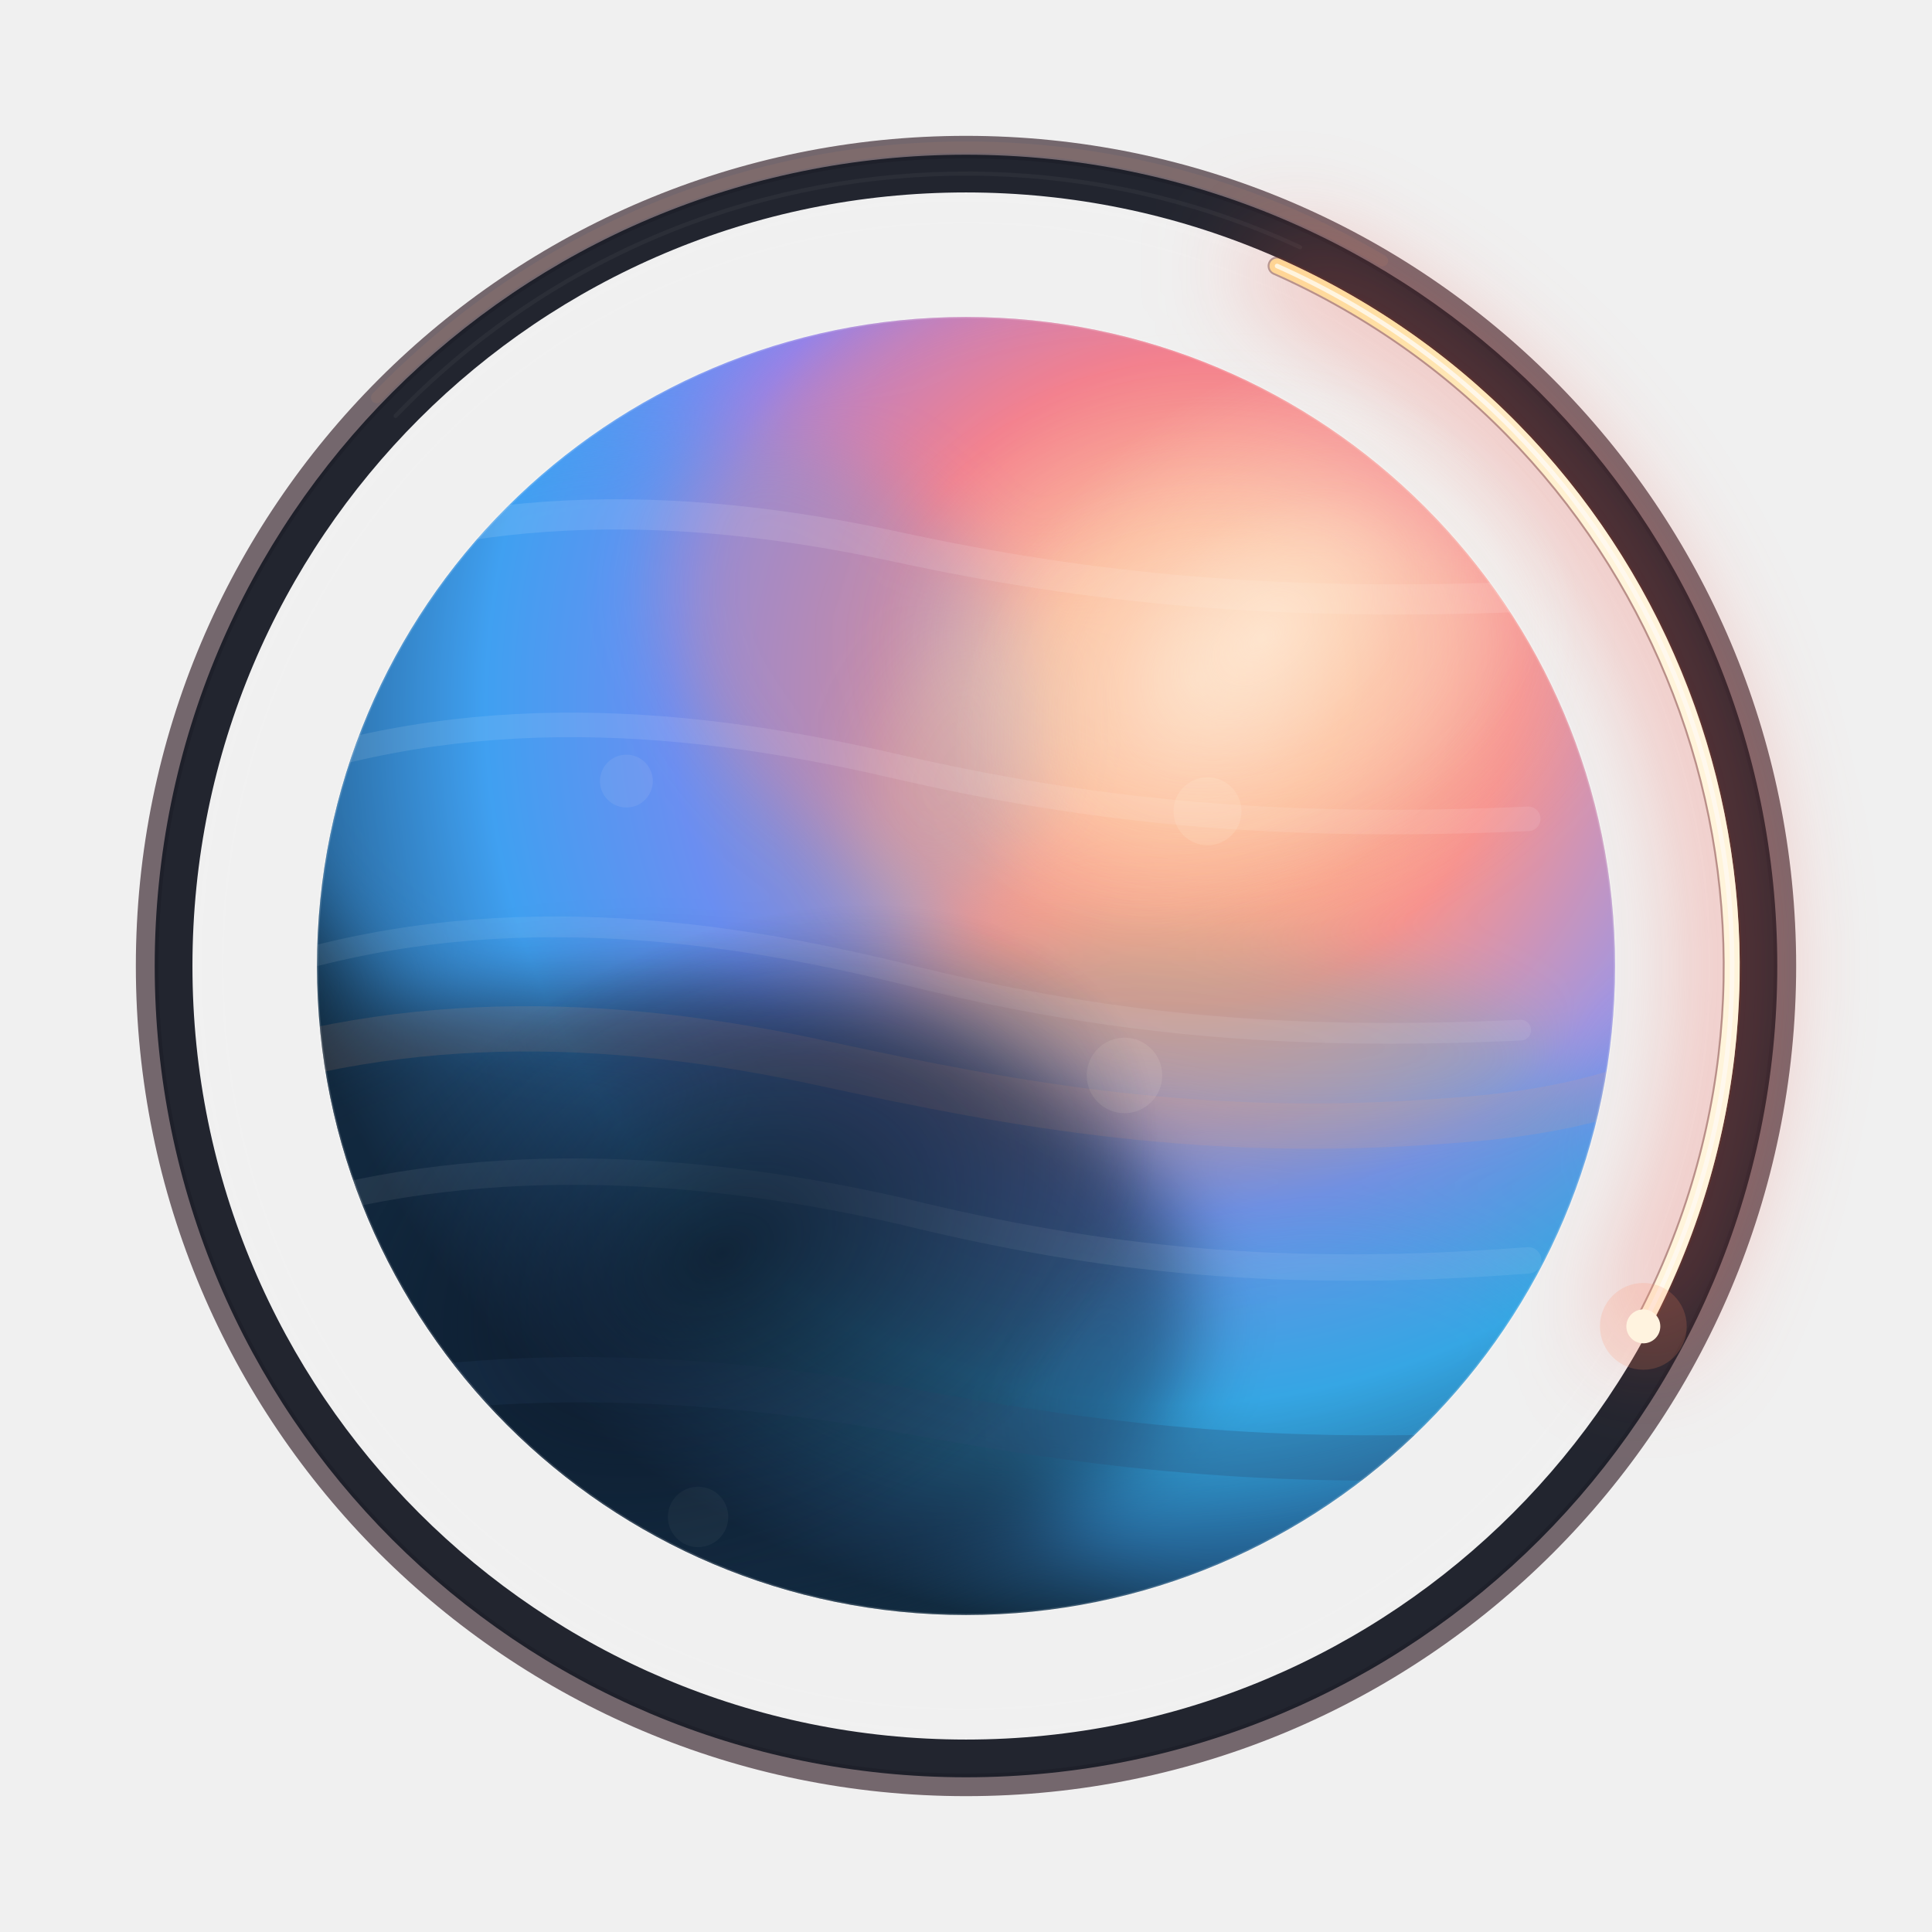
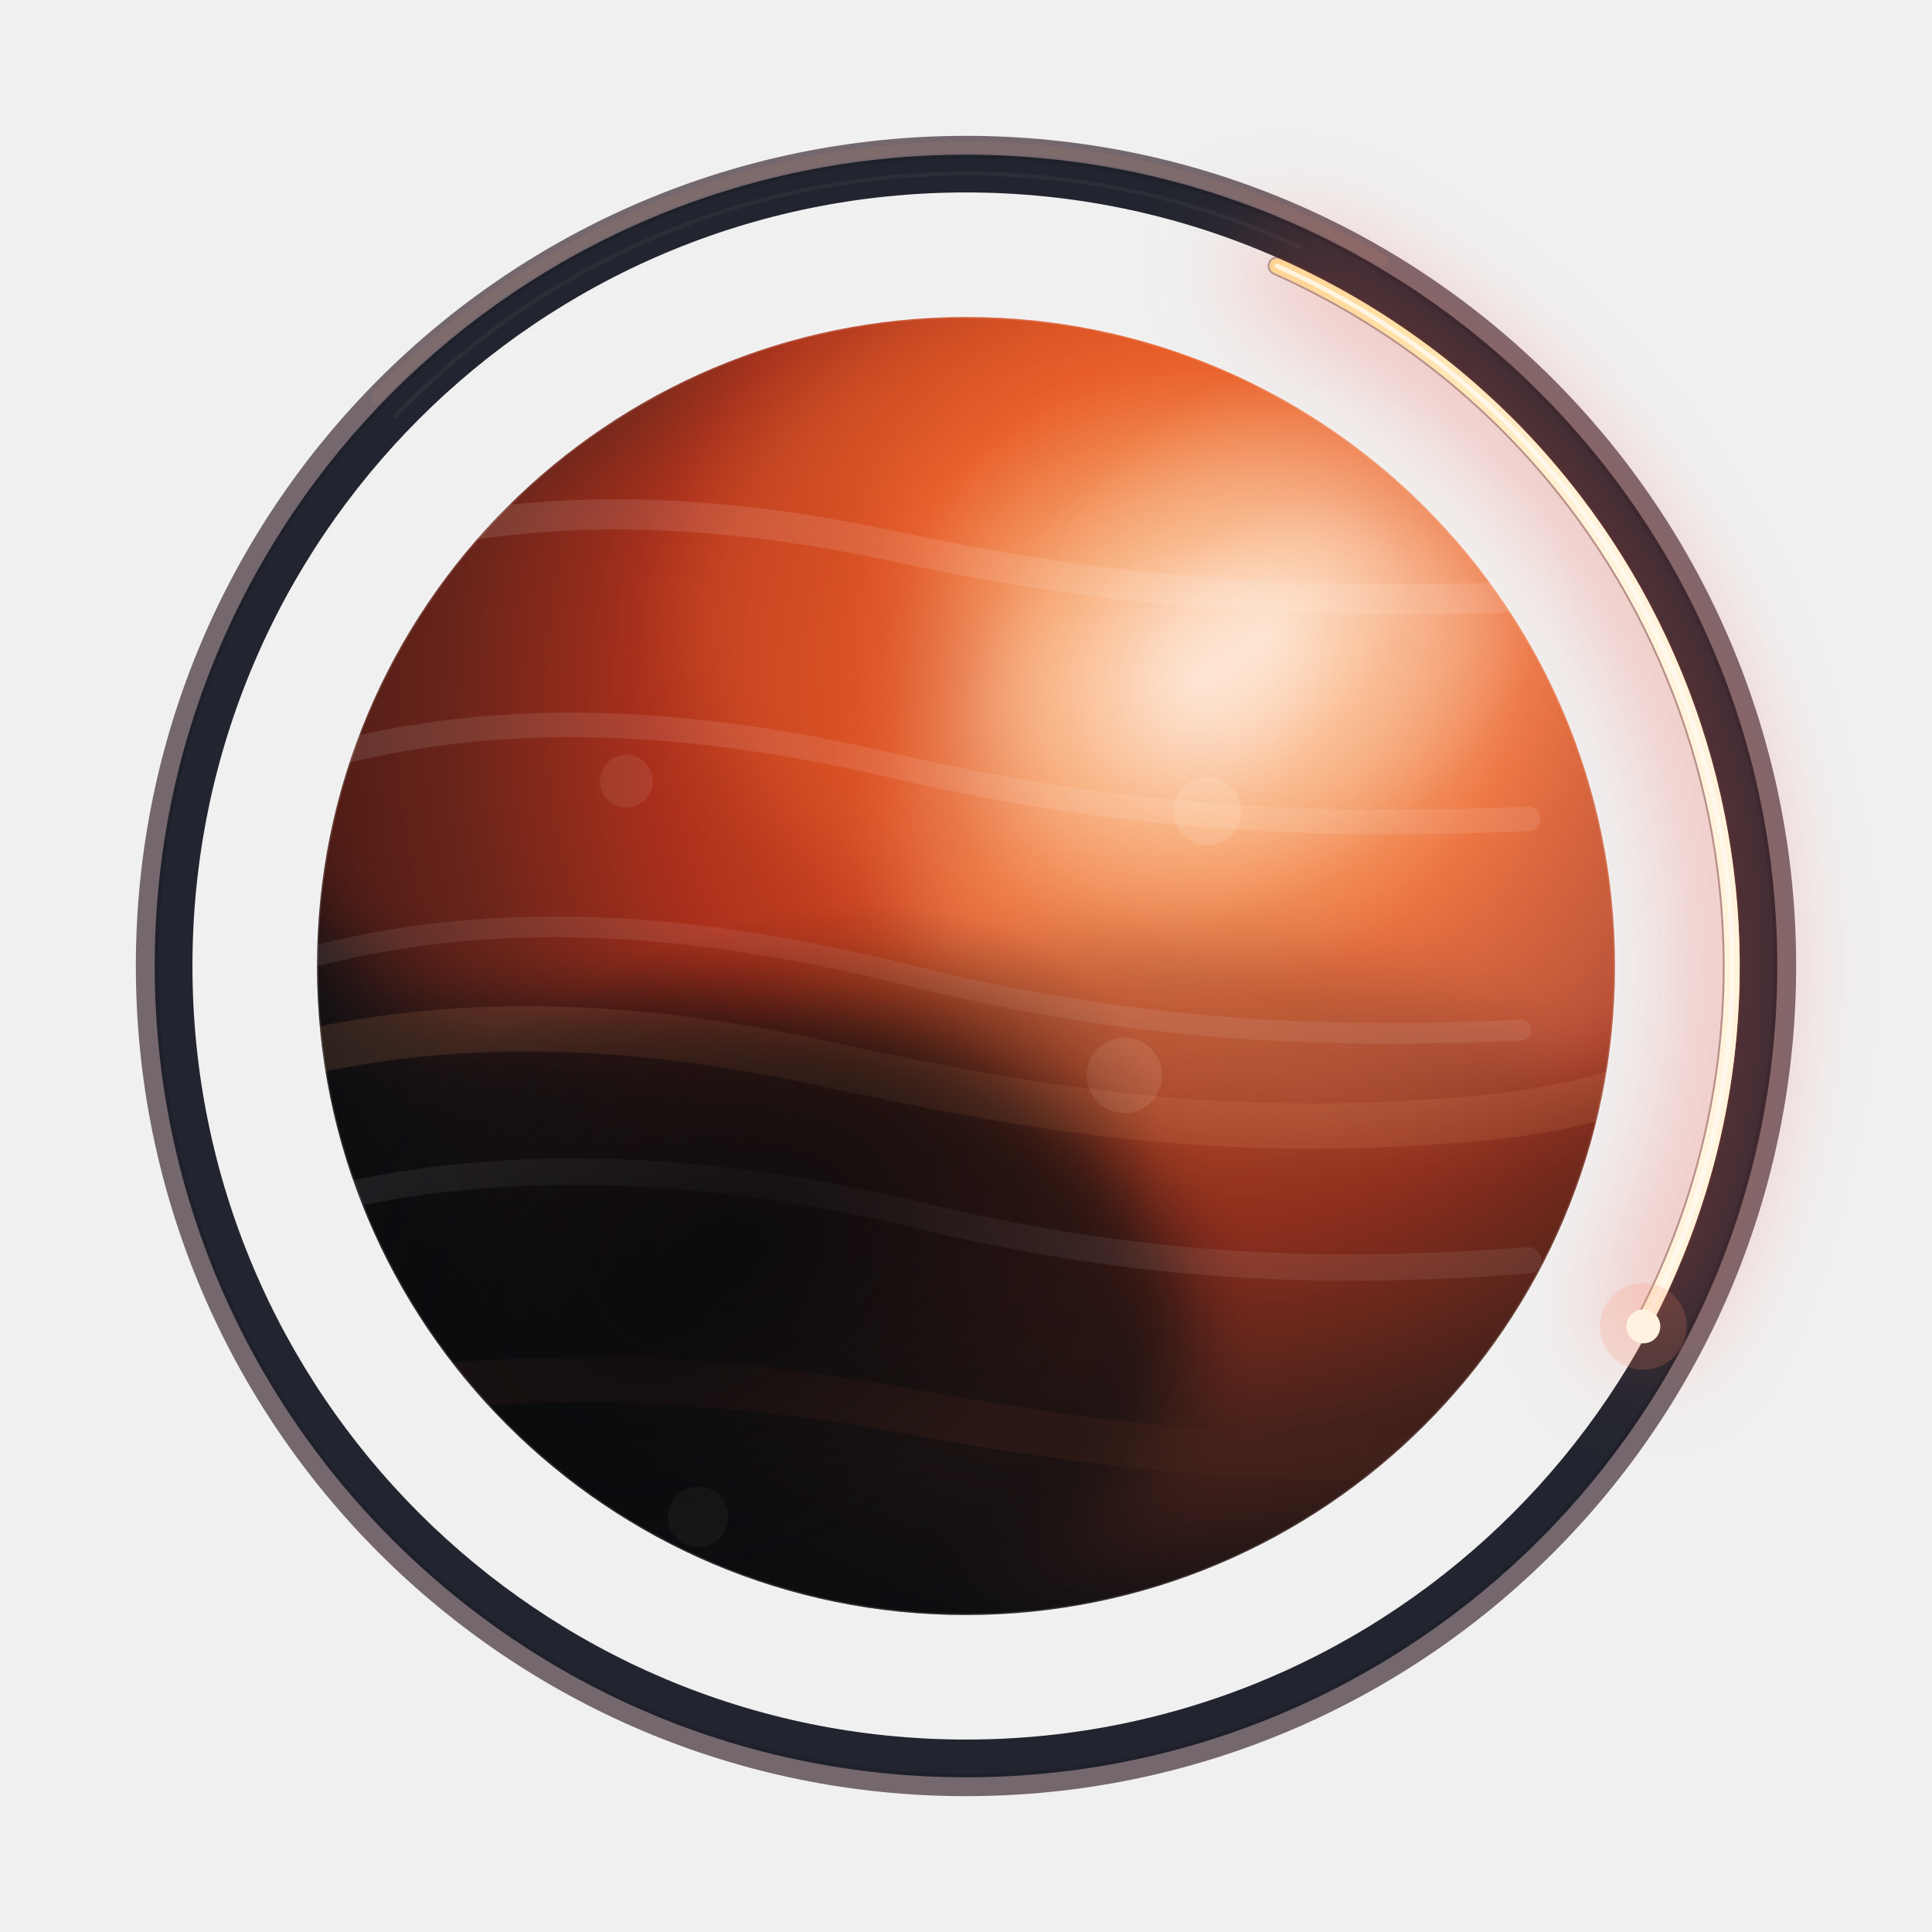
<svg xmlns="http://www.w3.org/2000/svg" width="64" height="64" viewBox="0 0 1024 1024" fill="none">
  <defs>
    <radialGradient id="favicon-planet-base" cx="0" cy="0" r="1" gradientUnits="userSpaceOnUse" gradientTransform="translate(636 360) rotate(130) scale(514 494)">
-       <stop stop-color="#FFE1B5" />
-       <stop offset="0.16" stop-color="#FFBA84" />
-       <stop offset="0.34" stop-color="#F57E8A" />
-       <stop offset="0.56" stop-color="#8A82F2" />
-       <stop offset="0.76" stop-color="#41A0F1" />
-       <stop offset="1" stop-color="#112C41" />
+       <stop stop-color="#FFF0E0" />
+       <stop offset="0.15" stop-color="#F6A05D" />
+       <stop offset="0.34" stop-color="#E55A27" />
+       <stop offset="0.58" stop-color="#A6321D" />
+       <stop offset="0.8" stop-color="#43201A" />
+       <stop offset="1" stop-color="#0F0F12" />
    </radialGradient>
    <radialGradient id="favicon-planet-shadow" cx="0" cy="0" r="1" gradientUnits="userSpaceOnUse" gradientTransform="translate(382 664) rotate(-28) scale(248 162)">
-       <stop stop-color="#0B1322" stop-opacity="0.74" />
-       <stop offset="1" stop-color="#0B1322" stop-opacity="0" />
+       <stop stop-color="#08090B" stop-opacity="0.86" />
+       <stop offset="1" stop-color="#08090B" stop-opacity="0" />
    </radialGradient>
    <radialGradient id="favicon-planet-highlight" cx="0" cy="0" r="1" gradientUnits="userSpaceOnUse" gradientTransform="translate(670 338) rotate(138) scale(192 126)">
-       <stop stop-color="#FFF4E2" stop-opacity="0.64" />
-       <stop offset="0.48" stop-color="#FFF4E2" stop-opacity="0.22" />
-       <stop offset="1" stop-color="#FFF4E2" stop-opacity="0" />
+       <stop stop-color="#FFF7EF" stop-opacity="0.68" />
+       <stop offset="0.48" stop-color="#FFF7EF" stop-opacity="0.23" />
+       <stop offset="1" stop-color="#FFF7EF" stop-opacity="0" />
    </radialGradient>
    <linearGradient id="favicon-flare-gradient" x1="674" y1="146" x2="906" y2="704" gradientUnits="userSpaceOnUse">
      <stop stop-color="#F45C4D" />
      <stop offset="0.24" stop-color="#FF8A5D" />
      <stop offset="0.56" stop-color="#FFC37A" />
      <stop offset="0.82" stop-color="#FFE1A7" />
      <stop offset="1" stop-color="#FFF4DB" />
    </linearGradient>
    <linearGradient id="favicon-flare-core" x1="684" y1="160" x2="892" y2="690" gradientUnits="userSpaceOnUse">
      <stop stop-color="#FF9E78" />
      <stop offset="0.48" stop-color="#FFF0CF" />
      <stop offset="1" stop-color="#FFF8ED" />
    </linearGradient>
    <filter id="favicon-soft-blur-20" x="0" y="0" width="1024" height="1024" filterUnits="userSpaceOnUse" color-interpolation-filters="sRGB">
      <feGaussianBlur stdDeviation="20" />
    </filter>
    <filter id="favicon-soft-blur-28" x="0" y="0" width="1024" height="1024" filterUnits="userSpaceOnUse" color-interpolation-filters="sRGB">
      <feGaussianBlur stdDeviation="28" />
    </filter>
    <clipPath id="favicon-planet-clip">
      <circle cx="512" cy="512" r="344" />
    </clipPath>
  </defs>
  <circle cx="512" cy="512" r="458" stroke="#FFFFFF" stroke-opacity="0.03" stroke-width="2" />
  <circle cx="512" cy="512" r="434" stroke="#342129" stroke-opacity="0.66" stroke-width="12" />
  <circle cx="512" cy="512" r="420" stroke="#1A1E28" stroke-opacity="0.96" stroke-width="20" />
  <circle cx="512" cy="512" r="406" stroke="#FFFFFF" stroke-opacity="0.055" stroke-width="2" />
  <circle cx="512" cy="512" r="394" stroke="#FFFFFF" stroke-opacity="0.038" stroke-width="1.4" />
  <circle cx="512" cy="512" r="434" stroke="#F3A16E" stroke-opacity="0.08" stroke-width="6" stroke-linecap="round" stroke-dasharray="580 2147" transform="rotate(-136 512 512)" />
  <circle cx="512" cy="512" r="420" stroke="#FFFFFF" stroke-opacity="0.04" stroke-width="2.2" stroke-linecap="round" stroke-dasharray="520 2119" transform="rotate(-136 512 512)" />
  <g filter="url(#favicon-soft-blur-28)">
    <circle cx="512" cy="512" r="406" stroke="#F45C4D" stroke-opacity="0.54" stroke-width="28" stroke-linecap="round" stroke-dasharray="666 1885" transform="rotate(-66 512 512)" />
  </g>
  <circle cx="512" cy="512" r="406" stroke="#6D352A" stroke-opacity="0.42" stroke-width="10" stroke-linecap="round" stroke-dasharray="666 1885" transform="rotate(-66 512 512)" />
  <circle cx="512" cy="512" r="406" stroke="url(#favicon-flare-gradient)" stroke-width="8" stroke-linecap="round" stroke-dasharray="666 1885" transform="rotate(-66 512 512)" />
  <circle cx="512" cy="512" r="406" stroke="url(#favicon-flare-core)" stroke-width="2.4" stroke-linecap="round" stroke-dasharray="666 1885" transform="rotate(-66 512 512)" />
  <circle cx="871" cy="703" r="23" fill="#FF8D65" fill-opacity="0.18" />
  <circle cx="871" cy="703" r="9" fill="#FFF3DF" />
  <circle cx="512" cy="512" r="344" fill="url(#favicon-planet-base)" />
  <g clip-path="url(#favicon-planet-clip)">
    <g filter="url(#favicon-soft-blur-20)">
-       <ellipse cx="338" cy="386" rx="214" ry="164" fill="#3E9FF0" fill-opacity="0.42" />
-       <ellipse cx="602" cy="312" rx="248" ry="174" fill="#F28593" fill-opacity="0.34" />
-       <ellipse cx="698" cy="438" rx="244" ry="160" fill="#FFD79A" fill-opacity="0.24" />
-       <ellipse cx="606" cy="648" rx="270" ry="150" fill="#11C6A4" fill-opacity="0.2" />
-       <ellipse cx="346" cy="694" rx="286" ry="174" fill="#13263D" fill-opacity="0.62" />
-       <ellipse cx="700" cy="760" rx="150" ry="110" fill="#35A5F6" fill-opacity="0.18" />
+       <ellipse cx="330" cy="392" rx="204" ry="154" fill="#B52E1B" fill-opacity="0.32" />
+       <ellipse cx="604" cy="320" rx="246" ry="172" fill="#F16A2D" fill-opacity="0.28" />
+       <ellipse cx="706" cy="444" rx="234" ry="154" fill="#FFD2AE" fill-opacity="0.2" />
+       <ellipse cx="612" cy="656" rx="268" ry="154" fill="#4C261D" fill-opacity="0.28" />
+       <ellipse cx="344" cy="706" rx="286" ry="176" fill="#0D0D10" fill-opacity="0.72" />
    </g>
    <path d="M132 312C242 264 356 264 476 290C578 312 678 322 814 316" stroke="#FFFFFF" stroke-opacity="0.11" stroke-width="16" stroke-linecap="round" />
    <path d="M120 418C236 372 354 378 474 406C578 430 676 440 810 434" stroke="#FFFFFF" stroke-opacity="0.1" stroke-width="13" stroke-linecap="round" />
    <path d="M118 522C236 478 356 486 478 516C582 542 676 552 806 546" stroke="#FFFFFF" stroke-opacity="0.08" stroke-width="11" stroke-linecap="round" />
    <path d="M132 648C236 612 356 614 478 642C584 668 680 678 810 668" stroke="#FFFFFF" stroke-opacity="0.075" stroke-width="14" stroke-linecap="round" />
-     <path d="M110 760C224 724 350 724 482 748C590 768 684 778 816 770" stroke="#2C4E72" stroke-opacity="0.28" stroke-width="24" stroke-linecap="round" />
-     <path d="M94 578C206 536 320 538 438 564C540 586 638 604 768 594C828 590 874 578 910 554" stroke="#F6A17C" stroke-opacity="0.12" stroke-width="24" stroke-linecap="round" />
+     <path d="M110 760C224 724 350 724 482 748C590 768 684 778 816 770" stroke="#4B261D" stroke-opacity="0.3" stroke-width="24" stroke-linecap="round" />
+     <path d="M94 578C206 536 320 538 438 564C540 586 638 604 768 594C828 590 874 578 910 554" stroke="#E59A66" stroke-opacity="0.14" stroke-width="24" stroke-linecap="round" />
    <circle cx="640" cy="430" r="18" fill="#FFF2E2" fill-opacity="0.14" />
    <circle cx="332" cy="414" r="14" fill="#FFF2E2" fill-opacity="0.08" />
    <circle cx="596" cy="570" r="20" fill="#FFF2E2" fill-opacity="0.1" />
    <circle cx="370" cy="804" r="16" fill="#FFF2E2" fill-opacity="0.05" />
  </g>
  <circle cx="512" cy="512" r="344" fill="url(#favicon-planet-shadow)" />
  <g filter="url(#favicon-soft-blur-28)">
    <ellipse cx="644" cy="340" rx="154" ry="106" fill="#FFF4E2" fill-opacity="0.22" />
  </g>
  <circle cx="512" cy="512" r="344" fill="url(#favicon-planet-highlight)" />
  <circle cx="512" cy="512" r="344" fill="none" stroke="#FFFFFF" stroke-opacity="0.15" stroke-width="1.4" />
</svg>
